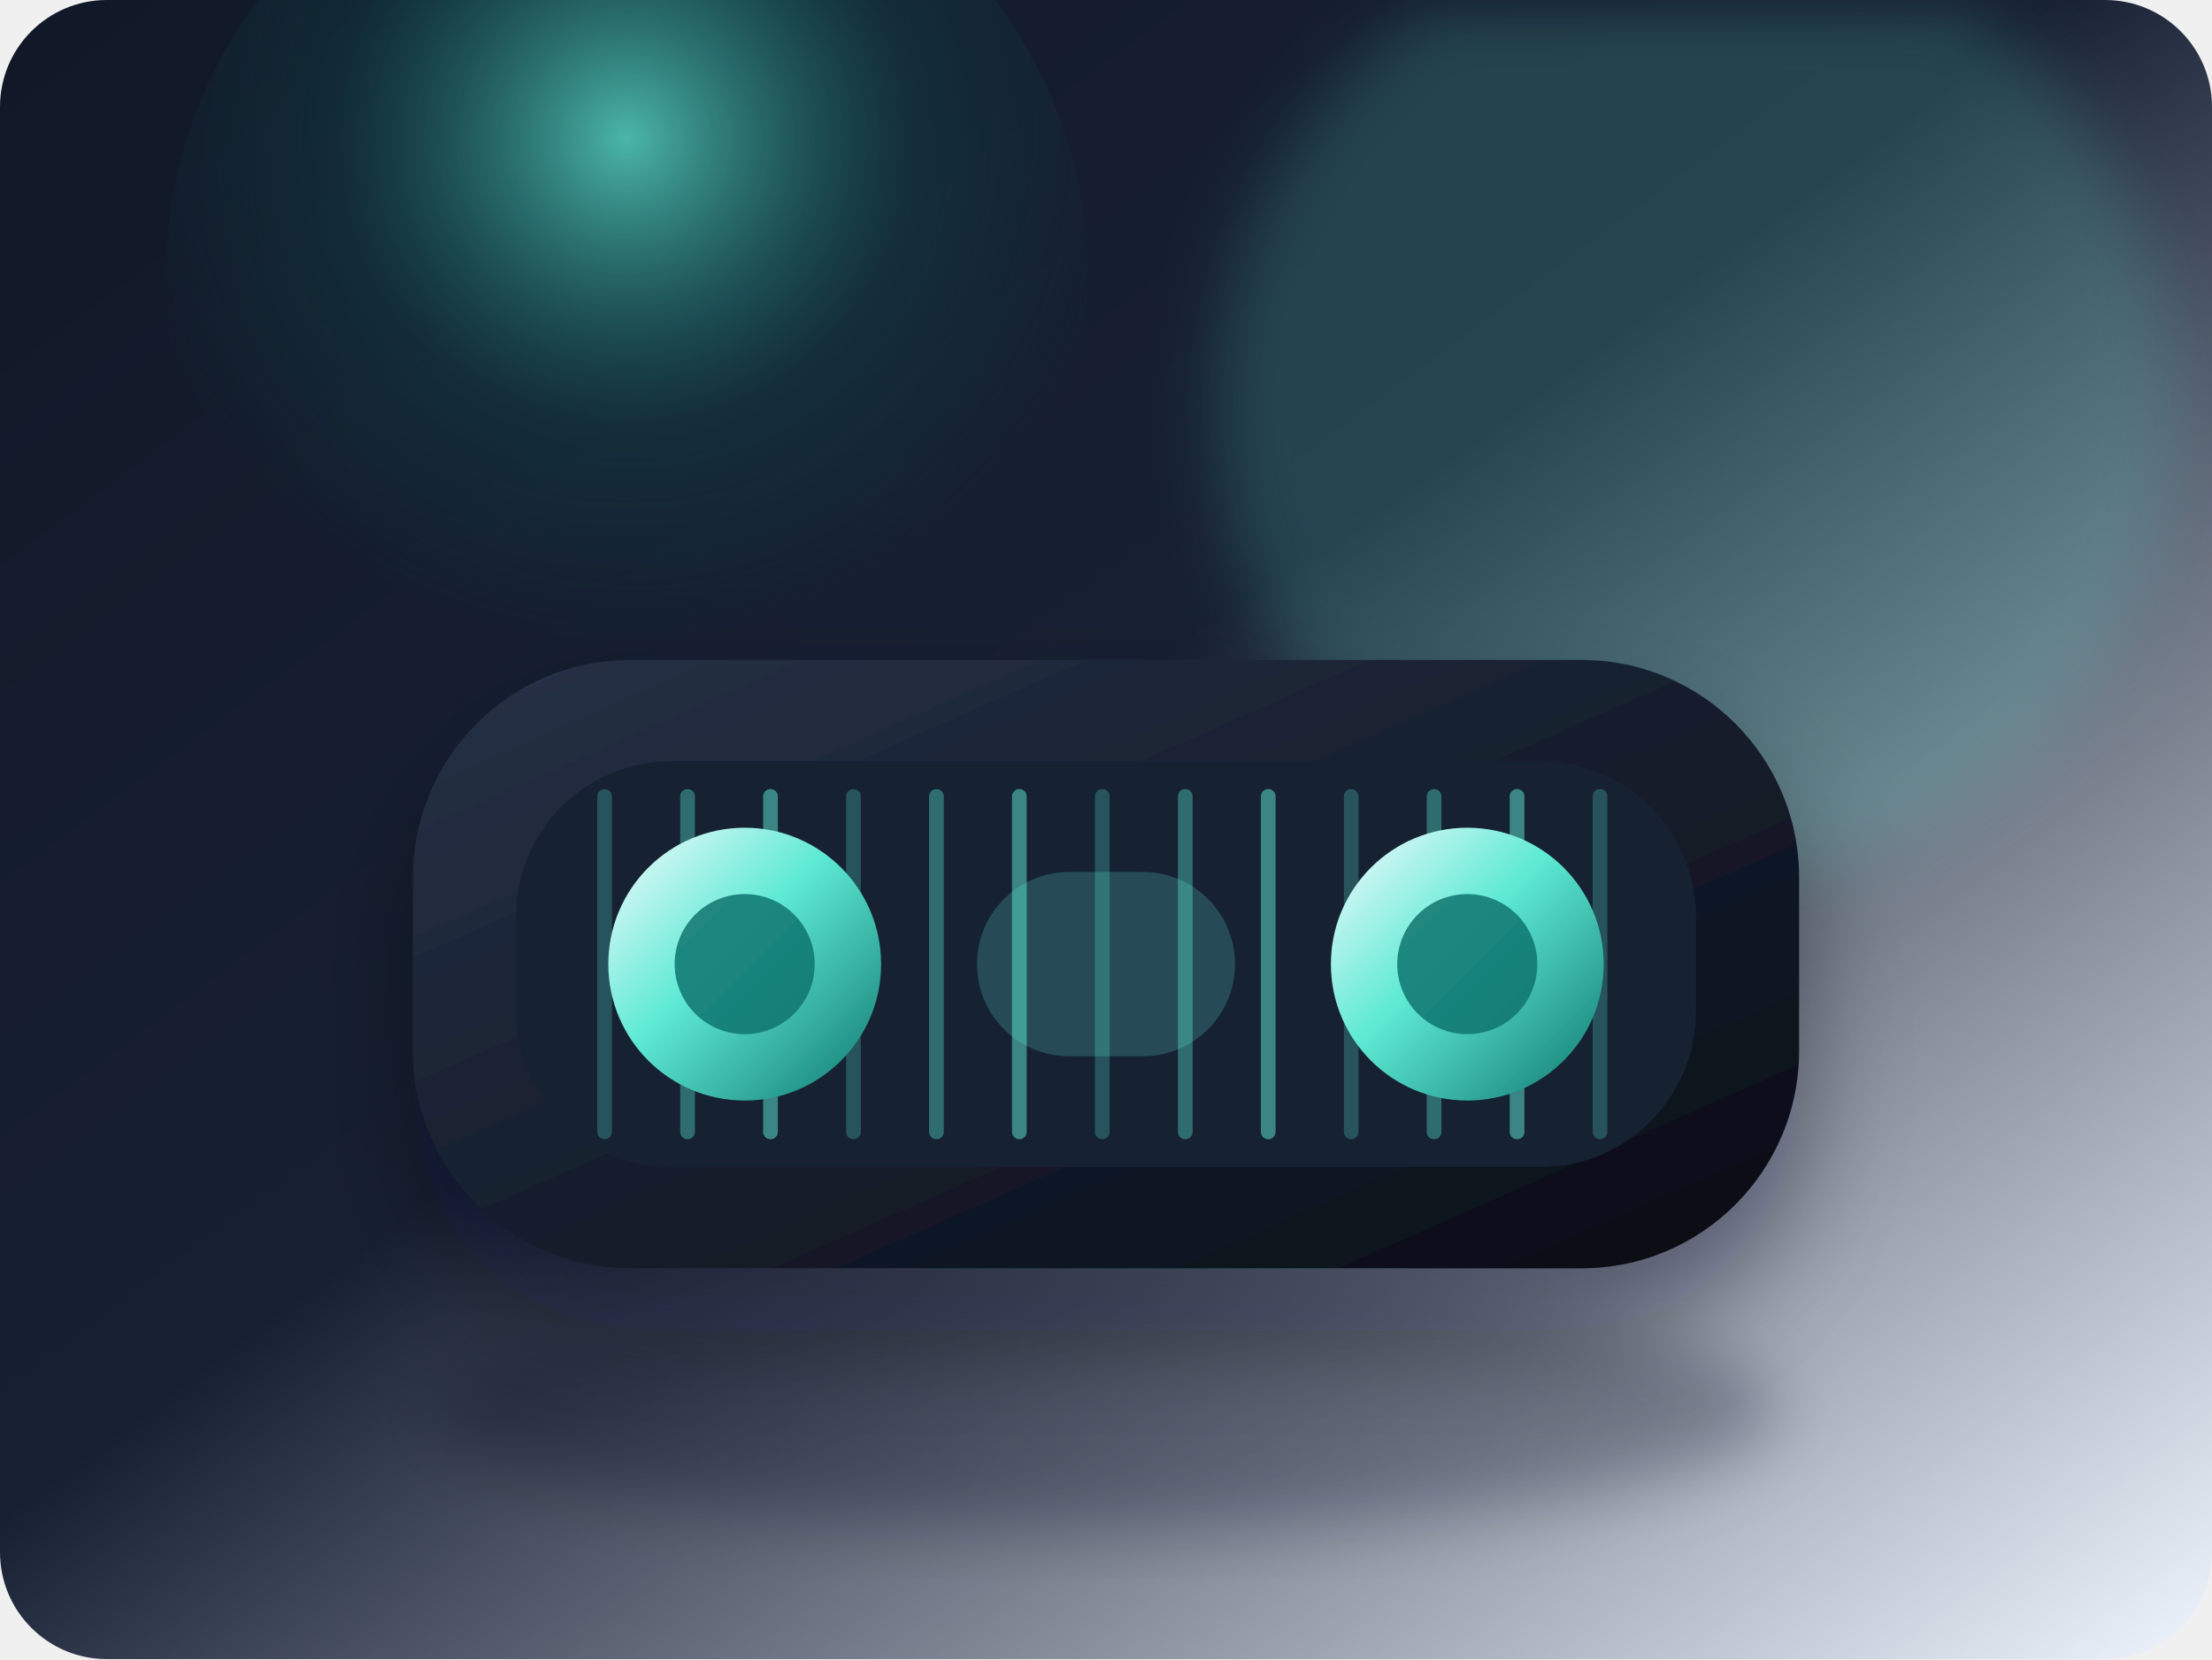
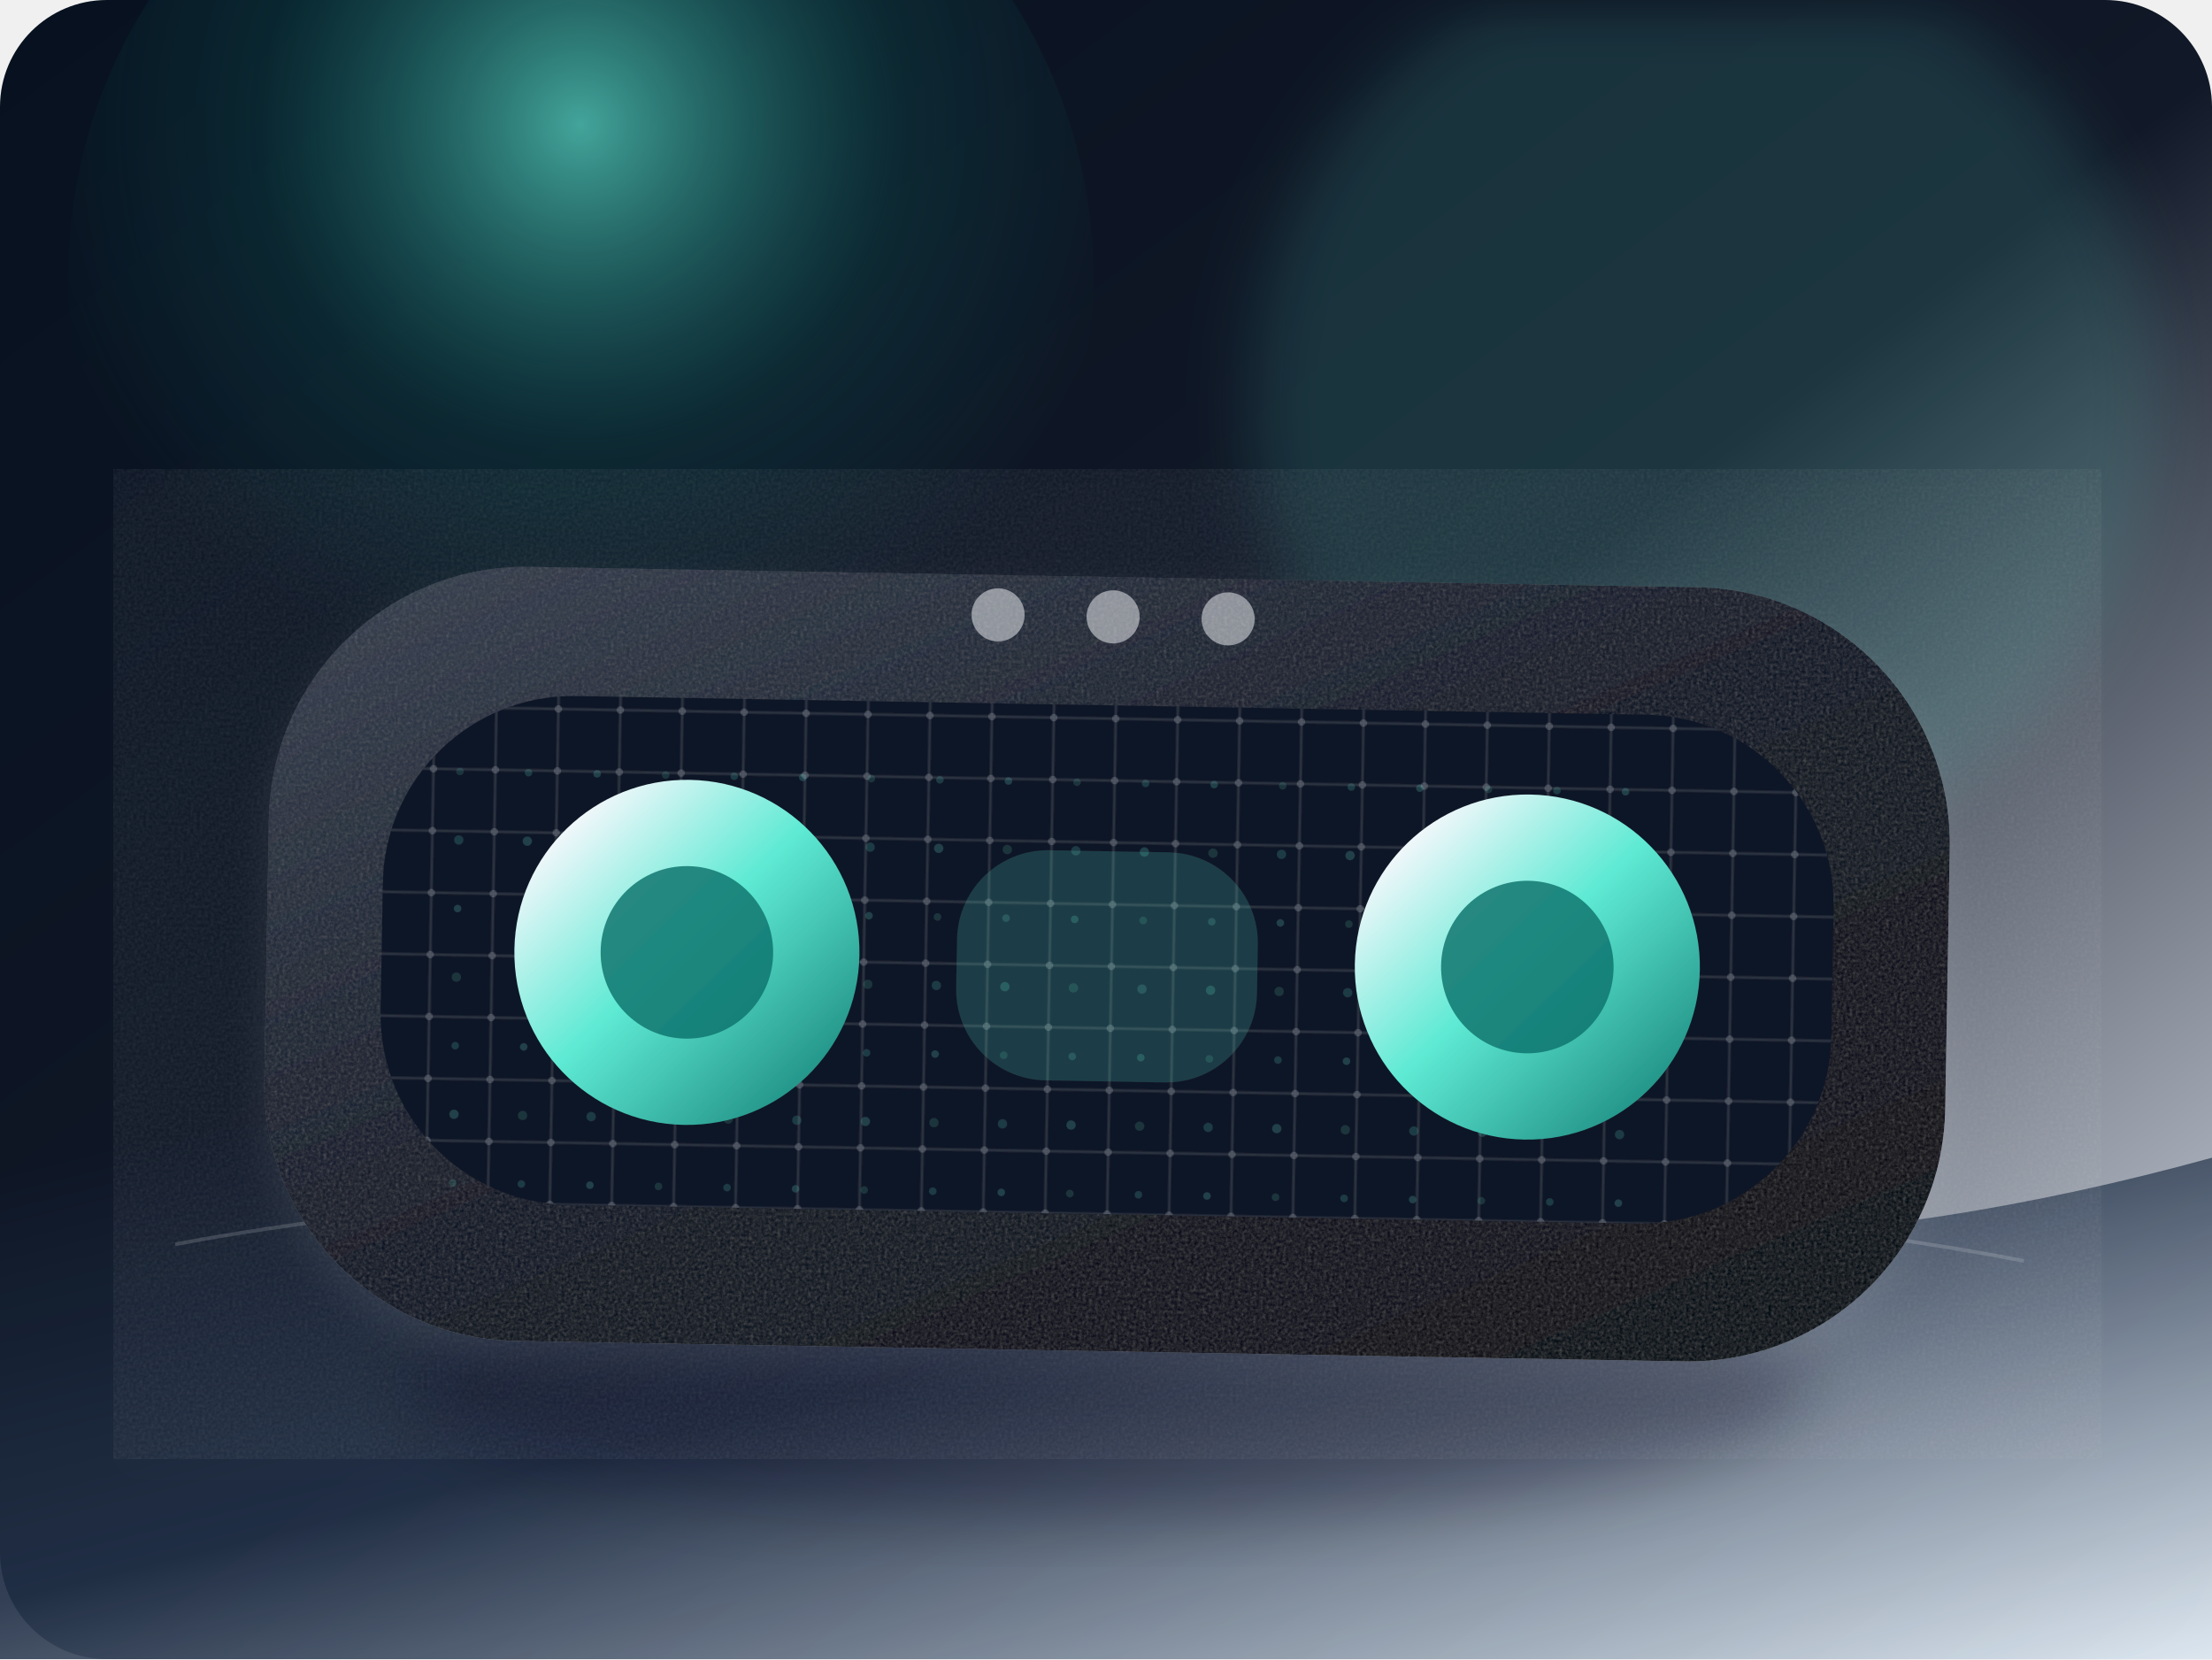
<svg xmlns="http://www.w3.org/2000/svg" width="1200" height="900" viewBox="0 0 1200 900" role="img" aria-labelledby="title desc">
  <defs>
    <linearGradient id="bg" x1="0" x2="1" y1="0" y2="1">
-       <stop offset="0%" stop-color="#111827" />
-       <stop offset="46%" stop-color="#172033" />
-       <stop offset="100%" stop-color="#eff6ff" />
+       <stop offset="0%" stop-color="#07111f" />
+       <stop offset="52%" stop-color="#111827" />
+       <stop offset="100%" stop-color="#e8eef7" />
+     </linearGradient>
+     <linearGradient id="floor" x1="0" x2="1" y1="0" y2="1">
+       <stop offset="0%" stop-color="#0b1220" />
+       <stop offset="45%" stop-color="#223047" />
+       <stop offset="100%" stop-color="#dbe6f0" />
    </linearGradient>
    <radialGradient id="halo" cx="50%" cy="35%" r="55%">
-       <stop offset="0%" stop-color="#5eead4" stop-opacity="0.75" />
-       <stop offset="58%" stop-color="#0f766e" stop-opacity="0.18" />
+       <stop offset="0%" stop-color="#5eead4" stop-opacity="0.68" />
+       <stop offset="58%" stop-color="#0f766e" stop-opacity="0.2" />
      <stop offset="100%" stop-color="#0f766e" stop-opacity="0" />
    </radialGradient>
    <linearGradient id="body" x1="0" x2="1" y1="0" y2="1">
-       <stop offset="0%" stop-color="#f8fbff" />
-       <stop offset="44%" stop-color="#5eead4" />
+       <stop offset="0%" stop-color="#ffffff" />
+       <stop offset="14%" stop-color="#f3f7fb" />
+       <stop offset="48%" stop-color="#5eead4" />
      <stop offset="100%" stop-color="#0f766e" />
    </linearGradient>
    <linearGradient id="darkBody" x1="0" x2="1" y1="0" y2="1">
-       <stop offset="0%" stop-color="#273247" />
-       <stop offset="100%" stop-color="#060b14" />
+       <stop offset="0%" stop-color="#3a465a" />
+       <stop offset="42%" stop-color="#141d2d" />
+       <stop offset="100%" stop-color="#04070d" />
+     </linearGradient>
+     <linearGradient id="rubber" x1="0" x2="1" y1="0" y2="1">
+       <stop offset="0%" stop-color="#374151" />
+       <stop offset="48%" stop-color="#111827" />
+       <stop offset="100%" stop-color="#030712" />
+     </linearGradient>
+     <linearGradient id="cushion" x1="0" x2="1" y1="0" y2="1">
+       <stop offset="0%" stop-color="#64748b" />
+       <stop offset="40%" stop-color="#1f2937" />
+       <stop offset="100%" stop-color="#020617" />
+     </linearGradient>
+     <linearGradient id="metal" x1="0" x2="1" y1="0" y2="1">
+       <stop offset="0%" stop-color="#f8fafc" />
+       <stop offset="36%" stop-color="#b6c2d1" />
+       <stop offset="66%" stop-color="#5b6b80" />
+       <stop offset="100%" stop-color="#111827" />
+     </linearGradient>
+     <linearGradient id="glass" x1="0" x2="1" y1="0" y2="1">
+       <stop offset="0%" stop-color="#ffffff" stop-opacity="0.88" />
+       <stop offset="55%" stop-color="#ffffff" stop-opacity="0.18" />
+       <stop offset="100%" stop-color="#ffffff" stop-opacity="0" />
    </linearGradient>
    <filter id="shadow" x="-30%" y="-30%" width="160%" height="170%">
-       <feDropShadow dx="0" dy="34" stdDeviation="28" flood-color="#020617" flood-opacity="0.38" />
+       <feDropShadow dx="0" dy="32" stdDeviation="24" flood-color="#020617" flood-opacity="0.45" />
+       <feDropShadow dx="0" dy="8" stdDeviation="8" flood-color="#ffffff" flood-opacity="0.08" />
    </filter>
    <filter id="soft" x="-20%" y="-20%" width="140%" height="140%">
      <feGaussianBlur stdDeviation="18" />
    </filter>
+     <filter id="texture" x="-8%" y="-8%" width="116%" height="116%">
+       <feTurbulence type="fractalNoise" baseFrequency="0.7" numOctaves="2" seed="2412" result="noise" />
+       <feColorMatrix in="noise" type="saturate" values="0" />
+       <feComponentTransfer>
+         <feFuncA type="table" tableValues="0 0.12" />
+       </feComponentTransfer>
+       <feBlend in="SourceGraphic" mode="soft-light" />
+     </filter>
+     <pattern id="fineMesh" width="28" height="28" patternUnits="userSpaceOnUse">
+       <path d="M0 14H28M14 0V28" stroke="#e2e8f0" stroke-width="1.2" opacity="0.12" />
+       <circle cx="14" cy="14" r="1.7" fill="#e2e8f0" opacity="0.2" />
+     </pattern>
  </defs>
  <rect width="1200" height="900" rx="58" fill="url(#bg)" />
-   <circle cx="340" cy="150" r="250" fill="url(#halo)" />
-   <circle cx="920" cy="220" r="260" fill="#5eead4" opacity="0.18" filter="url(#soft)" />
-   <ellipse cx="600" cy="764" rx="365" ry="66" fill="#020617" opacity="0.28" filter="url(#soft)" />
-   <g filter="url(#shadow)" transform="translate(0 8)">
-     <rect x="224" y="350" width="752" height="330" rx="118" fill="url(#darkBody)" />
-     <rect x="280" y="405" width="640" height="220" rx="84" fill="#142033" />
-     <g opacity="0.9">
-       <line x1="328" y1="424" x2="328" y2="606" stroke="#5eead4" stroke-width="8" stroke-linecap="round" opacity="0.28" />
-       <line x1="373" y1="424" x2="373" y2="606" stroke="#5eead4" stroke-width="8" stroke-linecap="round" opacity="0.42" />
-       <line x1="418" y1="424" x2="418" y2="606" stroke="#5eead4" stroke-width="8" stroke-linecap="round" opacity="0.56" />
-       <line x1="463" y1="424" x2="463" y2="606" stroke="#5eead4" stroke-width="8" stroke-linecap="round" opacity="0.28" />
-       <line x1="508" y1="424" x2="508" y2="606" stroke="#5eead4" stroke-width="8" stroke-linecap="round" opacity="0.42" />
-       <line x1="553" y1="424" x2="553" y2="606" stroke="#5eead4" stroke-width="8" stroke-linecap="round" opacity="0.56" />
-       <line x1="598" y1="424" x2="598" y2="606" stroke="#5eead4" stroke-width="8" stroke-linecap="round" opacity="0.28" />
-       <line x1="643" y1="424" x2="643" y2="606" stroke="#5eead4" stroke-width="8" stroke-linecap="round" opacity="0.42" />
-       <line x1="688" y1="424" x2="688" y2="606" stroke="#5eead4" stroke-width="8" stroke-linecap="round" opacity="0.56" />
-       <line x1="733" y1="424" x2="733" y2="606" stroke="#5eead4" stroke-width="8" stroke-linecap="round" opacity="0.28" />
-       <line x1="778" y1="424" x2="778" y2="606" stroke="#5eead4" stroke-width="8" stroke-linecap="round" opacity="0.42" />
-       <line x1="823" y1="424" x2="823" y2="606" stroke="#5eead4" stroke-width="8" stroke-linecap="round" opacity="0.56" />
-       <line x1="868" y1="424" x2="868" y2="606" stroke="#5eead4" stroke-width="8" stroke-linecap="round" opacity="0.28" />
+   <circle cx="315" cy="150" r="278" fill="url(#halo)" />
+   <circle cx="925" cy="218" r="246" fill="#5eead4" opacity="0.14" filter="url(#soft)" />
+   <path d="M0 635 C210 590 392 585 596 636 C815 690 1004 682 1200 628 V900 H0 Z" fill="url(#floor)" opacity="0.92" />
+   <path d="M95 675 C358 625 828 632 1098 684" fill="none" stroke="#ffffff" stroke-width="2" opacity="0.16" />
+   <ellipse cx="600" cy="752" rx="380" ry="70" fill="#020617" opacity="0.32" filter="url(#soft)" />
+   <g transform="translate(600 535) scale(1.2) translate(-600 -535)">
+     <g filter="url(#shadow)" transform="rotate(1 600 552) translate(0 8)">
+       <rect x="220" y="342" width="760" height="350" rx="116" fill="url(#rubber)" filter="url(#texture)" />
+       <rect x="272" y="400" width="656" height="230" rx="86" fill="#111827" />
+       <rect x="272" y="400" width="656" height="230" rx="86" fill="url(#fineMesh)" />
+       <g opacity="0.86">
+         <circle cx="306" cy="435" r="1.7" fill="#5eead4" opacity="0.16" />
+         <circle cx="337" cy="435" r="1.7" fill="#5eead4" opacity="0.19" />
+         <circle cx="368" cy="435" r="1.7" fill="#5eead4" opacity="0.22" />
+         <circle cx="399" cy="435" r="1.7" fill="#5eead4" opacity="0.16" />
+         <circle cx="430" cy="435" r="1.7" fill="#5eead4" opacity="0.19" />
+         <circle cx="461" cy="435" r="1.7" fill="#5eead4" opacity="0.22" />
+         <circle cx="492" cy="435" r="1.7" fill="#5eead4" opacity="0.16" />
+         <circle cx="523" cy="435" r="1.7" fill="#5eead4" opacity="0.19" />
+         <circle cx="554" cy="435" r="1.7" fill="#5eead4" opacity="0.22" />
+         <circle cx="585" cy="435" r="1.7" fill="#5eead4" opacity="0.16" />
+         <circle cx="616" cy="435" r="1.7" fill="#5eead4" opacity="0.19" />
+         <circle cx="647" cy="435" r="1.7" fill="#5eead4" opacity="0.22" />
+         <circle cx="678" cy="435" r="1.7" fill="#5eead4" opacity="0.16" />
+         <circle cx="709" cy="435" r="1.7" fill="#5eead4" opacity="0.19" />
+         <circle cx="740" cy="435" r="1.7" fill="#5eead4" opacity="0.22" />
+         <circle cx="771" cy="435" r="1.7" fill="#5eead4" opacity="0.16" />
+         <circle cx="802" cy="435" r="1.7" fill="#5eead4" opacity="0.19" />
+         <circle cx="833" cy="435" r="1.7" fill="#5eead4" opacity="0.22" />
+         <circle cx="306" cy="466" r="2.1" fill="#5eead4" opacity="0.19" />
+         <circle cx="337" cy="466" r="2.1" fill="#5eead4" opacity="0.22" />
+         <circle cx="368" cy="466" r="2.1" fill="#5eead4" opacity="0.16" />
+         <circle cx="399" cy="466" r="2.1" fill="#5eead4" opacity="0.19" />
+         <circle cx="430" cy="466" r="2.1" fill="#5eead4" opacity="0.22" />
+         <circle cx="461" cy="466" r="2.1" fill="#5eead4" opacity="0.16" />
+         <circle cx="492" cy="466" r="2.1" fill="#5eead4" opacity="0.19" />
+         <circle cx="523" cy="466" r="2.1" fill="#5eead4" opacity="0.22" />
+         <circle cx="554" cy="466" r="2.1" fill="#5eead4" opacity="0.16" />
+         <circle cx="585" cy="466" r="2.1" fill="#5eead4" opacity="0.19" />
+         <circle cx="616" cy="466" r="2.1" fill="#5eead4" opacity="0.22" />
+         <circle cx="647" cy="466" r="2.1" fill="#5eead4" opacity="0.16" />
+         <circle cx="678" cy="466" r="2.1" fill="#5eead4" opacity="0.19" />
+         <circle cx="709" cy="466" r="2.1" fill="#5eead4" opacity="0.22" />
+         <circle cx="740" cy="466" r="2.1" fill="#5eead4" opacity="0.16" />
+         <circle cx="771" cy="466" r="2.1" fill="#5eead4" opacity="0.19" />
+         <circle cx="802" cy="466" r="2.1" fill="#5eead4" opacity="0.22" />
+         <circle cx="833" cy="466" r="2.1" fill="#5eead4" opacity="0.16" />
+         <circle cx="306" cy="497" r="1.7" fill="#5eead4" opacity="0.22" />
+         <circle cx="337" cy="497" r="1.7" fill="#5eead4" opacity="0.16" />
+         <circle cx="368" cy="497" r="1.7" fill="#5eead4" opacity="0.19" />
+         <circle cx="399" cy="497" r="1.7" fill="#5eead4" opacity="0.22" />
+         <circle cx="430" cy="497" r="1.7" fill="#5eead4" opacity="0.16" />
+         <circle cx="461" cy="497" r="1.7" fill="#5eead4" opacity="0.19" />
+         <circle cx="492" cy="497" r="1.7" fill="#5eead4" opacity="0.22" />
+         <circle cx="523" cy="497" r="1.7" fill="#5eead4" opacity="0.16" />
+         <circle cx="554" cy="497" r="1.7" fill="#5eead4" opacity="0.19" />
+         <circle cx="585" cy="497" r="1.7" fill="#5eead4" opacity="0.22" />
+         <circle cx="616" cy="497" r="1.7" fill="#5eead4" opacity="0.16" />
+         <circle cx="647" cy="497" r="1.7" fill="#5eead4" opacity="0.19" />
+         <circle cx="678" cy="497" r="1.7" fill="#5eead4" opacity="0.22" />
+         <circle cx="709" cy="497" r="1.7" fill="#5eead4" opacity="0.16" />
+         <circle cx="740" cy="497" r="1.7" fill="#5eead4" opacity="0.19" />
+         <circle cx="771" cy="497" r="1.7" fill="#5eead4" opacity="0.22" />
+         <circle cx="802" cy="497" r="1.7" fill="#5eead4" opacity="0.16" />
+         <circle cx="833" cy="497" r="1.7" fill="#5eead4" opacity="0.19" />
+         <circle cx="306" cy="528" r="2.1" fill="#5eead4" opacity="0.16" />
+         <circle cx="337" cy="528" r="2.1" fill="#5eead4" opacity="0.19" />
+         <circle cx="368" cy="528" r="2.1" fill="#5eead4" opacity="0.22" />
+         <circle cx="399" cy="528" r="2.1" fill="#5eead4" opacity="0.16" />
+         <circle cx="430" cy="528" r="2.1" fill="#5eead4" opacity="0.19" />
+         <circle cx="461" cy="528" r="2.1" fill="#5eead4" opacity="0.22" />
+         <circle cx="492" cy="528" r="2.1" fill="#5eead4" opacity="0.16" />
+         <circle cx="523" cy="528" r="2.1" fill="#5eead4" opacity="0.19" />
+         <circle cx="554" cy="528" r="2.1" fill="#5eead4" opacity="0.22" />
+         <circle cx="585" cy="528" r="2.1" fill="#5eead4" opacity="0.16" />
+         <circle cx="616" cy="528" r="2.1" fill="#5eead4" opacity="0.19" />
+         <circle cx="647" cy="528" r="2.1" fill="#5eead4" opacity="0.22" />
+         <circle cx="678" cy="528" r="2.1" fill="#5eead4" opacity="0.16" />
+         <circle cx="709" cy="528" r="2.1" fill="#5eead4" opacity="0.19" />
+         <circle cx="740" cy="528" r="2.1" fill="#5eead4" opacity="0.22" />
+         <circle cx="771" cy="528" r="2.1" fill="#5eead4" opacity="0.16" />
+         <circle cx="802" cy="528" r="2.1" fill="#5eead4" opacity="0.19" />
+         <circle cx="833" cy="528" r="2.1" fill="#5eead4" opacity="0.22" />
+         <circle cx="306" cy="559" r="1.7" fill="#5eead4" opacity="0.19" />
+         <circle cx="337" cy="559" r="1.7" fill="#5eead4" opacity="0.22" />
+         <circle cx="368" cy="559" r="1.7" fill="#5eead4" opacity="0.16" />
+         <circle cx="399" cy="559" r="1.7" fill="#5eead4" opacity="0.19" />
+         <circle cx="430" cy="559" r="1.7" fill="#5eead4" opacity="0.22" />
+         <circle cx="461" cy="559" r="1.7" fill="#5eead4" opacity="0.16" />
+         <circle cx="492" cy="559" r="1.7" fill="#5eead4" opacity="0.19" />
+         <circle cx="523" cy="559" r="1.7" fill="#5eead4" opacity="0.22" />
+         <circle cx="554" cy="559" r="1.7" fill="#5eead4" opacity="0.16" />
+         <circle cx="585" cy="559" r="1.7" fill="#5eead4" opacity="0.19" />
+         <circle cx="616" cy="559" r="1.7" fill="#5eead4" opacity="0.22" />
+         <circle cx="647" cy="559" r="1.7" fill="#5eead4" opacity="0.16" />
+         <circle cx="678" cy="559" r="1.7" fill="#5eead4" opacity="0.19" />
+         <circle cx="709" cy="559" r="1.7" fill="#5eead4" opacity="0.22" />
+         <circle cx="740" cy="559" r="1.7" fill="#5eead4" opacity="0.16" />
+         <circle cx="771" cy="559" r="1.7" fill="#5eead4" opacity="0.19" />
+         <circle cx="802" cy="559" r="1.7" fill="#5eead4" opacity="0.22" />
+         <circle cx="833" cy="559" r="1.7" fill="#5eead4" opacity="0.16" />
+         <circle cx="306" cy="590" r="2.1" fill="#5eead4" opacity="0.22" />
+         <circle cx="337" cy="590" r="2.1" fill="#5eead4" opacity="0.16" />
+         <circle cx="368" cy="590" r="2.1" fill="#5eead4" opacity="0.19" />
+         <circle cx="399" cy="590" r="2.1" fill="#5eead4" opacity="0.22" />
+         <circle cx="430" cy="590" r="2.1" fill="#5eead4" opacity="0.16" />
+         <circle cx="461" cy="590" r="2.1" fill="#5eead4" opacity="0.19" />
+         <circle cx="492" cy="590" r="2.1" fill="#5eead4" opacity="0.22" />
+         <circle cx="523" cy="590" r="2.1" fill="#5eead4" opacity="0.16" />
+         <circle cx="554" cy="590" r="2.1" fill="#5eead4" opacity="0.19" />
+         <circle cx="585" cy="590" r="2.1" fill="#5eead4" opacity="0.22" />
+         <circle cx="616" cy="590" r="2.1" fill="#5eead4" opacity="0.16" />
+         <circle cx="647" cy="590" r="2.1" fill="#5eead4" opacity="0.19" />
+         <circle cx="678" cy="590" r="2.1" fill="#5eead4" opacity="0.22" />
+         <circle cx="709" cy="590" r="2.1" fill="#5eead4" opacity="0.16" />
+         <circle cx="740" cy="590" r="2.1" fill="#5eead4" opacity="0.19" />
+         <circle cx="771" cy="590" r="2.1" fill="#5eead4" opacity="0.22" />
+         <circle cx="802" cy="590" r="2.1" fill="#5eead4" opacity="0.16" />
+         <circle cx="833" cy="590" r="2.1" fill="#5eead4" opacity="0.19" />
+         <circle cx="306" cy="621" r="1.7" fill="#5eead4" opacity="0.16" />
+         <circle cx="337" cy="621" r="1.7" fill="#5eead4" opacity="0.19" />
+         <circle cx="368" cy="621" r="1.7" fill="#5eead4" opacity="0.22" />
+         <circle cx="399" cy="621" r="1.7" fill="#5eead4" opacity="0.16" />
+         <circle cx="430" cy="621" r="1.7" fill="#5eead4" opacity="0.19" />
+         <circle cx="461" cy="621" r="1.7" fill="#5eead4" opacity="0.22" />
+         <circle cx="492" cy="621" r="1.7" fill="#5eead4" opacity="0.16" />
+         <circle cx="523" cy="621" r="1.7" fill="#5eead4" opacity="0.19" />
+         <circle cx="554" cy="621" r="1.7" fill="#5eead4" opacity="0.22" />
+         <circle cx="585" cy="621" r="1.7" fill="#5eead4" opacity="0.16" />
+         <circle cx="616" cy="621" r="1.7" fill="#5eead4" opacity="0.19" />
+         <circle cx="647" cy="621" r="1.7" fill="#5eead4" opacity="0.22" />
+         <circle cx="678" cy="621" r="1.7" fill="#5eead4" opacity="0.16" />
+         <circle cx="709" cy="621" r="1.7" fill="#5eead4" opacity="0.19" />
+         <circle cx="740" cy="621" r="1.7" fill="#5eead4" opacity="0.22" />
+         <circle cx="771" cy="621" r="1.7" fill="#5eead4" opacity="0.16" />
+         <circle cx="802" cy="621" r="1.7" fill="#5eead4" opacity="0.19" />
+         <circle cx="833" cy="621" r="1.7" fill="#5eead4" opacity="0.22" />
+       </g>
+       <circle cx="410" cy="515" r="78" fill="url(#body)" />
+       <circle cx="790" cy="515" r="78" fill="url(#body)" />
+       <circle cx="410" cy="515" r="39" fill="#0f766e" opacity="0.84" />
+       <circle cx="790" cy="515" r="39" fill="#0f766e" opacity="0.84" />
+       <rect x="532" y="466" width="136" height="104" rx="41" fill="#5eead4" opacity="0.18" />
+       <path d="M305 366 H895" stroke="url(#glass)" stroke-width="18" stroke-linecap="round" opacity="0.33" />
+       <circle cx="548" cy="360" r="12" fill="#e5e7eb" opacity="0.55" />
+       <circle cx="600" cy="360" r="12" fill="#e5e7eb" opacity="0.55" />
+       <circle cx="652" cy="360" r="12" fill="#e5e7eb" opacity="0.55" />
    </g>
-     <circle cx="404" cy="515" r="74" fill="url(#body)" />
-     <circle cx="796" cy="515" r="74" fill="url(#body)" />
-     <circle cx="404" cy="515" r="38" fill="#0f766e" opacity="0.85" />
-     <circle cx="796" cy="515" r="38" fill="#0f766e" opacity="0.85" />
-     <rect x="530" y="465" width="140" height="100" rx="50" fill="#5eead4" opacity="0.22" />
  </g>
</svg>
